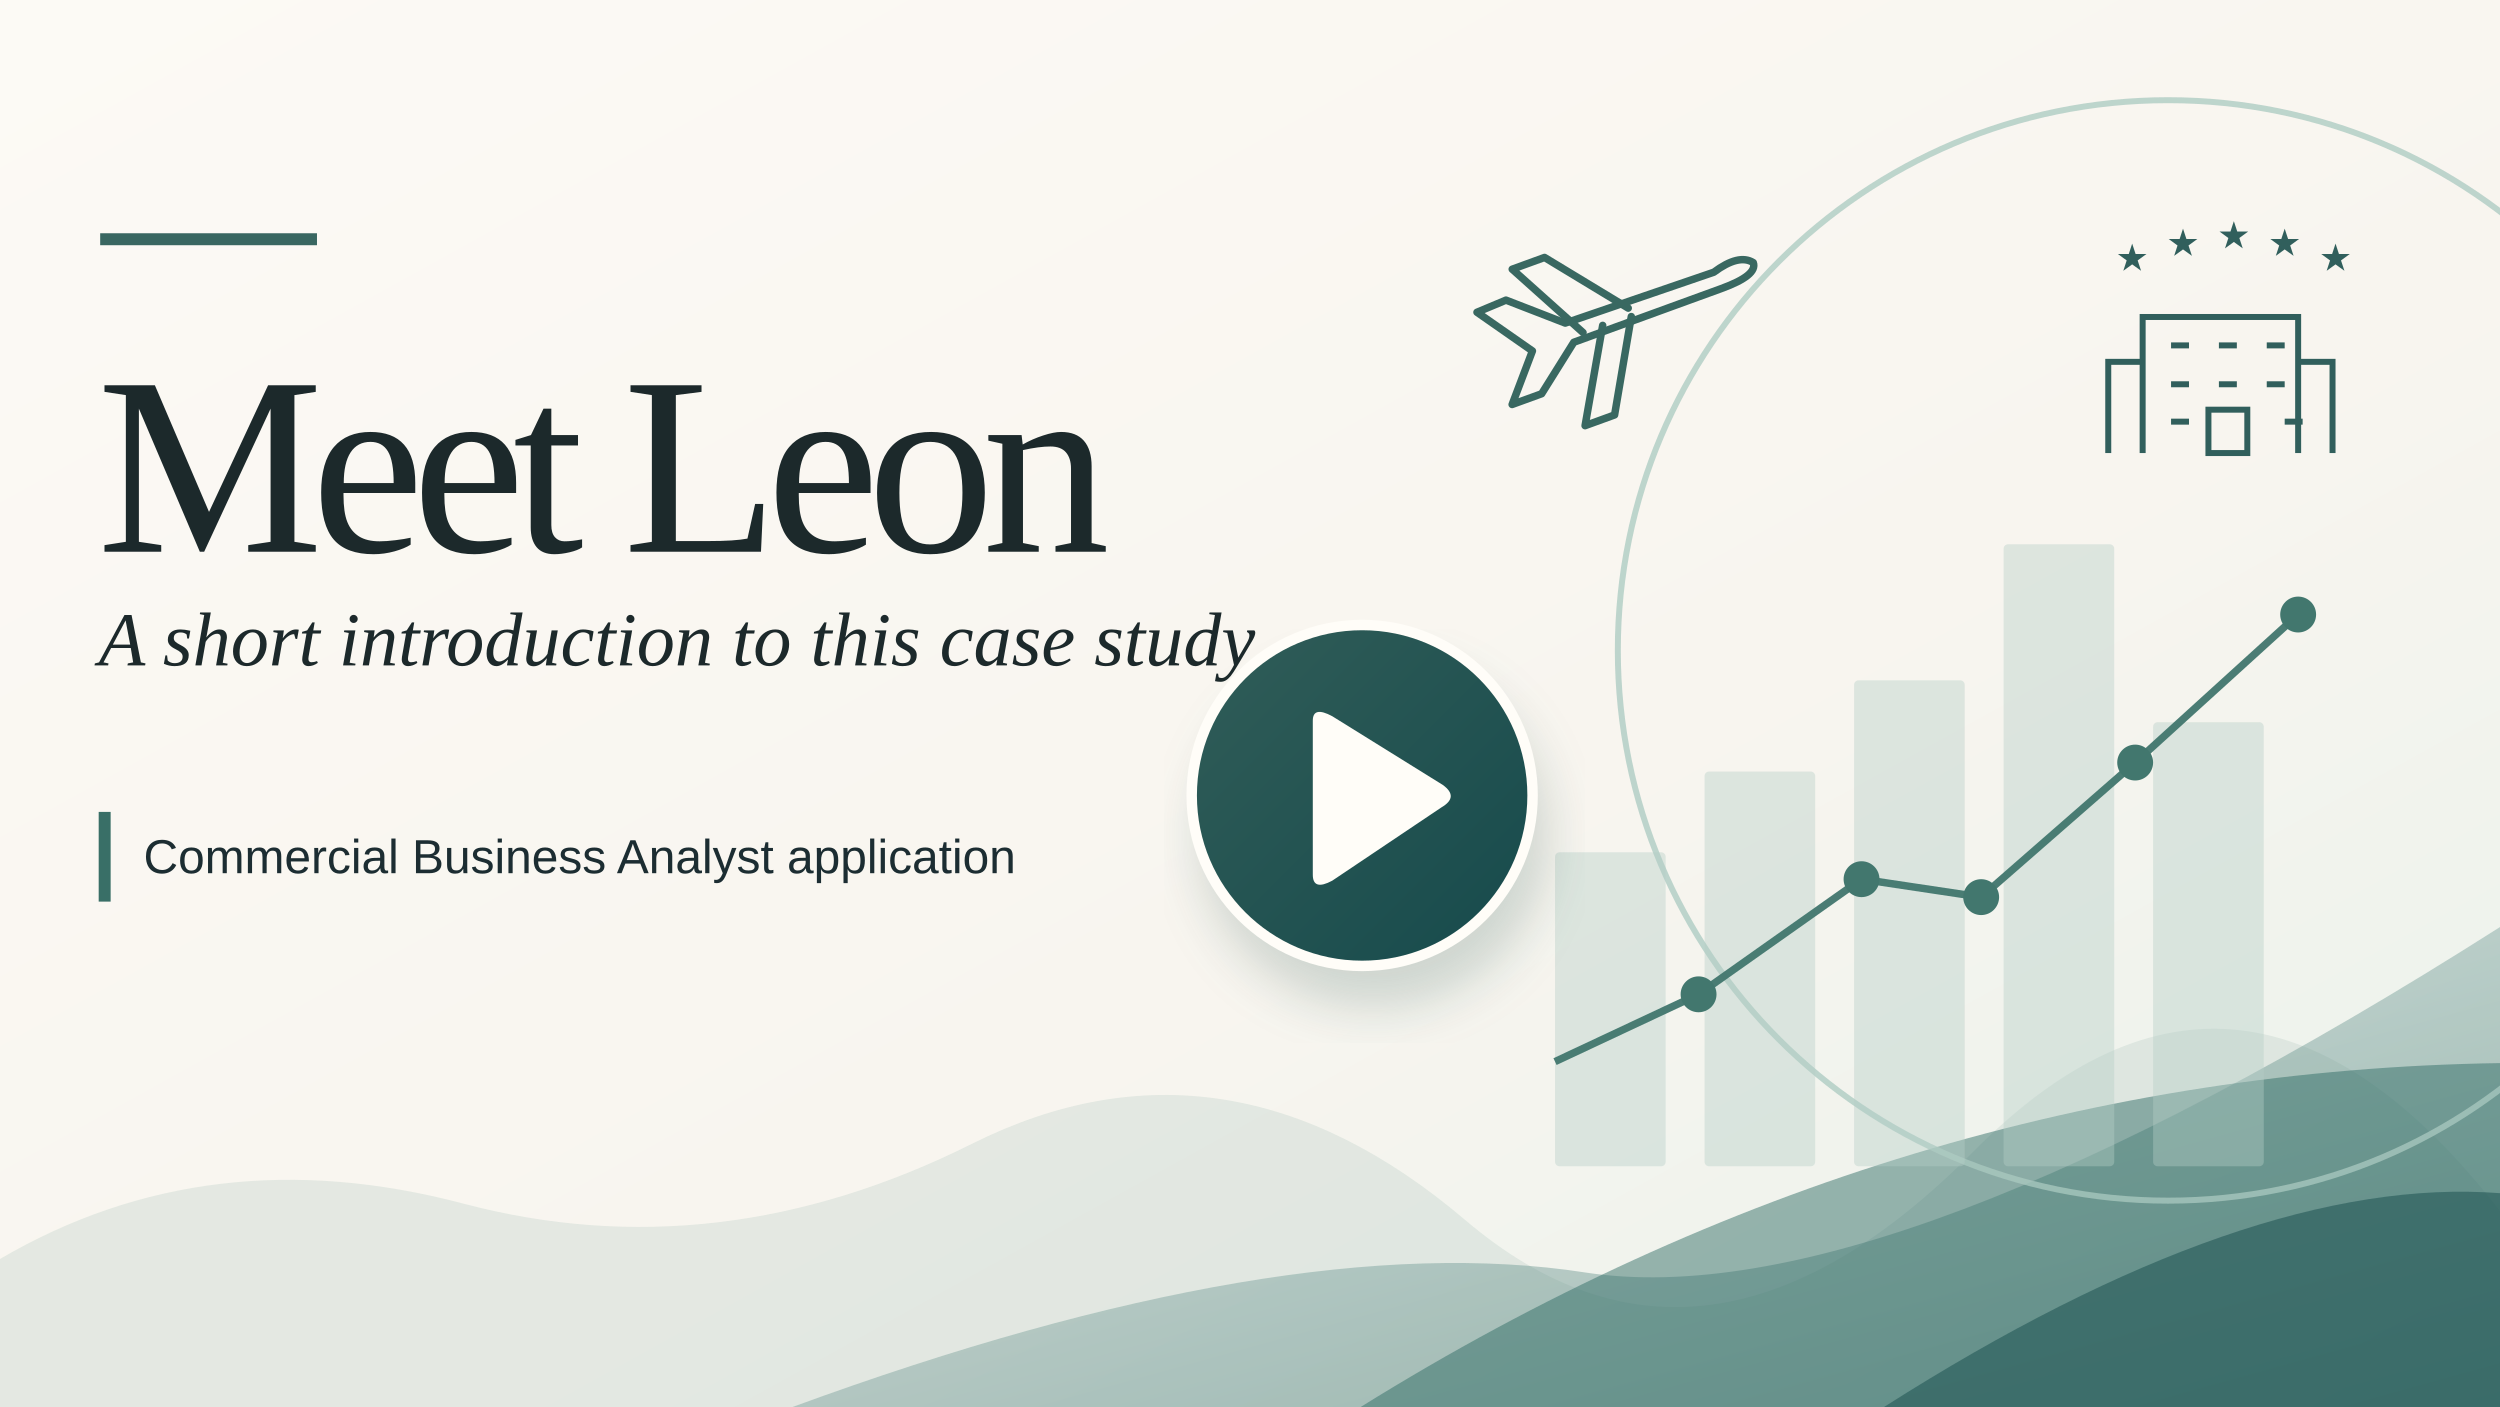
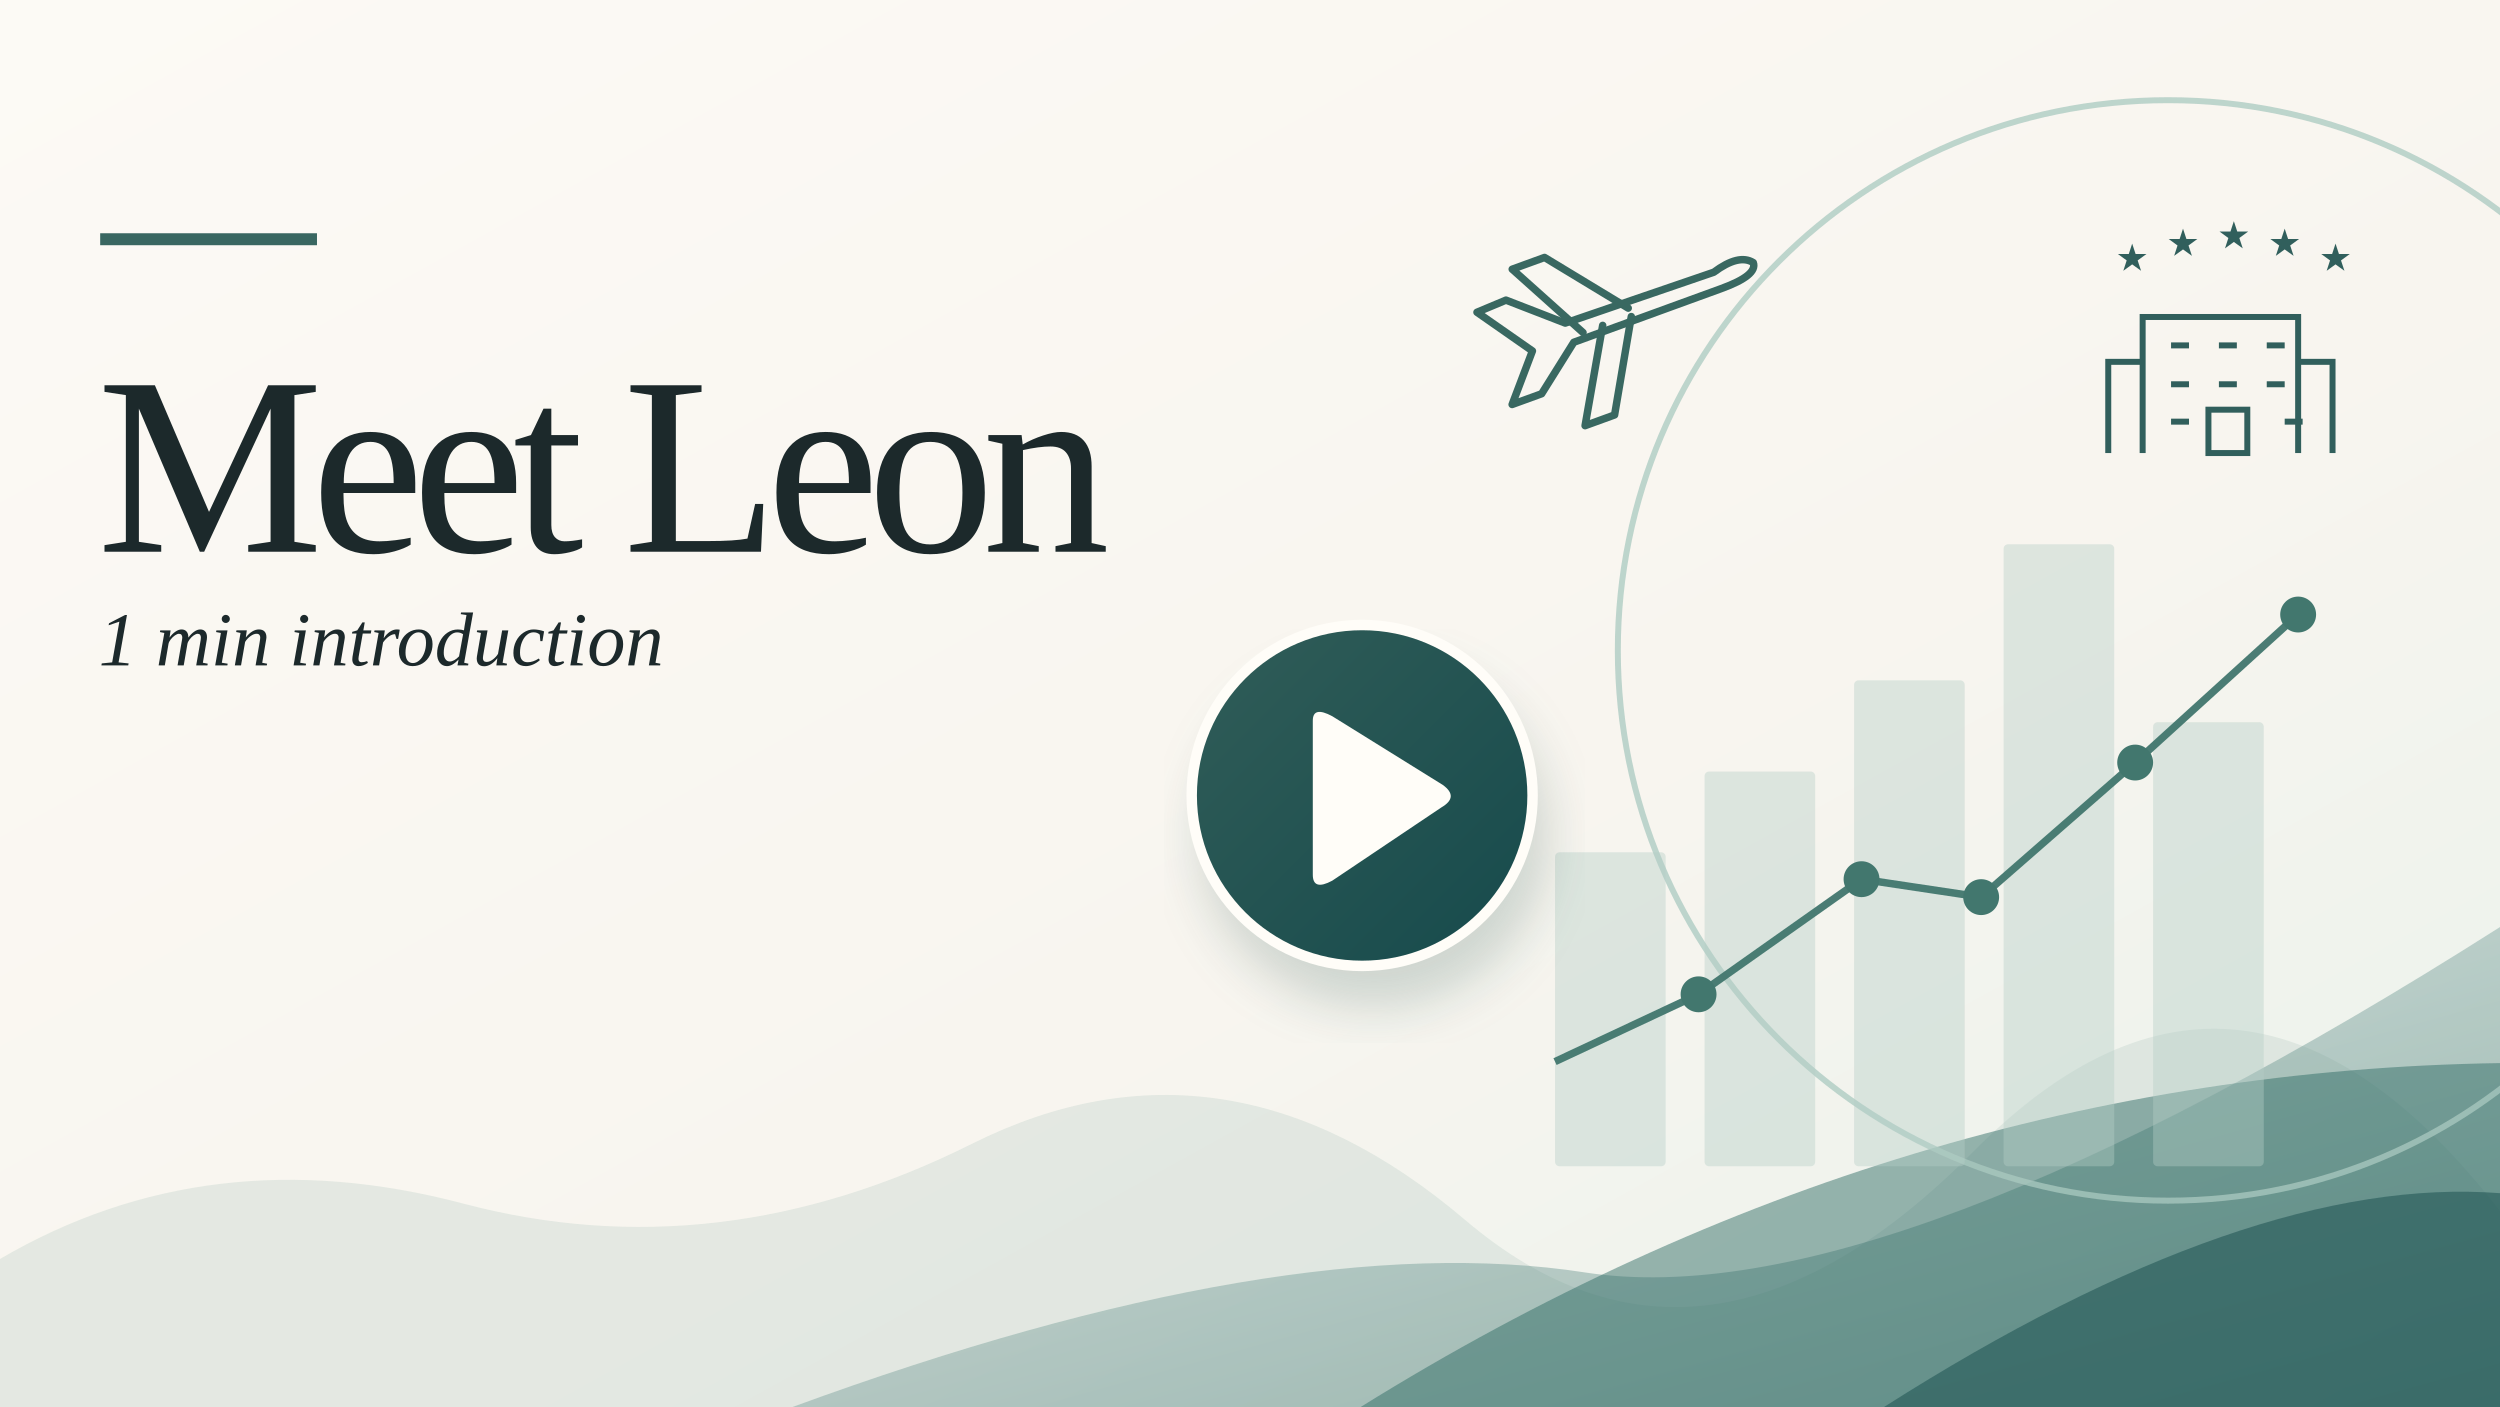
<svg xmlns="http://www.w3.org/2000/svg" viewBox="0 0 1672 941" width="1672" height="941" role="img" aria-labelledby="title desc">
  <defs>
    <linearGradient id="cream" x1="0" y1="0" x2="1" y2="1">
      <stop stop-color="#fcfaf5" />
      <stop offset=".6" stop-color="#f8f5ef" />
      <stop offset="1" stop-color="#e8f1eb" />
    </linearGradient>
    <linearGradient id="wave" x1="0" y1="0" x2="1" y2="1">
      <stop stop-color="#b9d6d0" />
      <stop offset="1" stop-color="#2b625d" />
    </linearGradient>
    <linearGradient id="teal" x1="0" y1="0" x2="1" y2="1">
      <stop stop-color="#315d58" />
      <stop offset="1" stop-color="#164a4c" />
    </linearGradient>
    <filter id="shadow">
      <feGaussianBlur stdDeviation="16" />
    </filter>
  </defs>
  <rect width="1672" height="941" fill="url(#cream)" />
  <path d="M0 842 Q140 760 310 805 T650 765 T980 816 T1320 770 T1672 810 L1672 941 L0 941Z" fill="#bed1c9" opacity=".36" />
  <path d="M530 941 Q860 820 1060 851 T1672 620 L1672 941Z" fill="url(#wave)" opacity=".43" />
  <path d="M910 941 Q1270 717 1672 711 L1672 941Z" fill="#2a6862" opacity=".47" />
  <path d="M1260 941 Q1505 785 1672 798 L1672 941Z" fill="#164c4c" opacity=".50" />
  <path d="M67 160 h145" stroke="#396761" stroke-width="8" />
  <text x="65" y="369" font-size="170" font-family="Georgia, 'Times New Roman', serif" fill="#1c292b" font-weight="400" letter-spacing="-8">Meet Leon</text>
-   <text x="66" y="445" font-size="51" font-style="italic" font-family="Georgia, 'Times New Roman', serif" fill="#1c292b">A short introduction to this case study</text>
-   <path d="M70 543 v60" stroke="#396f67" stroke-width="8" />
-   <text x="96" y="584" font-family="Arial, Helvetica, sans-serif" font-size="32" fill="#1c2d32">Commercial Business Analyst application</text>
+   <text x="66" y="445" font-size="51" font-style="italic" font-family="Georgia, 'Times New Roman', serif" fill="#1c292b">1 min introduction</text>
  <circle cx="1450" cy="435" r="368" fill="none" stroke="#aac9c0" stroke-width="4" opacity=".75" />
  <g fill="#b5cdc6" opacity=".40">
    <rect x="1040" y="570" width="74" height="210" rx="3" />
    <rect x="1140" y="516" width="74" height="264" rx="3" />
    <rect x="1240" y="455" width="74" height="325" rx="3" />
    <rect x="1340" y="364" width="74" height="416" rx="3" />
    <rect x="1440" y="483" width="74" height="297" rx="3" />
  </g>
  <path d="M1040 710 L1136 665 L1245 588 L1325 600 L1428 510 L1537 411" stroke="#42776e" stroke-width="5" fill="none" opacity=".95" />
  <g fill="#42776e">
    <circle cx="1136" cy="665" r="12" />
    <circle cx="1245" cy="588" r="12" />
    <circle cx="1325" cy="600" r="12" />
    <circle cx="1428" cy="510" r="12" />
    <circle cx="1537" cy="411" r="12" />
  </g>
  <g transform="translate(1050 216) rotate(-20)" stroke="#396861" stroke-width="5" fill="none" stroke-linejoin="round" stroke-linecap="round">
    <path d="M-2 13 L103 13 Q129 13 129 4 Q122 -5 102 1 L-3 -1 L-35 -29 L-56 -28 L-30 9 L-55 38 L-34 38Z" />
    <path d="M40 4 L-1 -47 L-24 -47 L6 9" />
    <path d="M40 10 L7 68 L-14 68 L20 9" />
  </g>
  <g transform="translate(1490 202)" stroke="#315f5c" stroke-width="4" fill="none">
    <path d="M-57 101V10H47V101M-80 101V40H-57M70 101V40H47" />
    <rect x="-13" y="72" width="26" height="29" />
    <path d="M-38 29h12m20 0H6m20 0h12M-38 55h12m20 0H6m20 0h12M-38 80h12m64 0h12" />
  </g>
  <g fill="#315f5c" font-size="25" font-family="Arial, sans-serif" text-anchor="middle">
    <text x="1426" y="181">★</text>
    <text x="1460" y="171">★</text>
    <text x="1494" y="166">★</text>
    <text x="1528" y="171">★</text>
    <text x="1562" y="181">★</text>
  </g>
  <ellipse cx="919" cy="559" rx="117" ry="115" fill="#315c57" opacity=".21" filter="url(#shadow)" />
  <circle cx="911" cy="532" r="114" fill="url(#teal)" stroke="#fffdf8" stroke-width="7" />
  <path d="M878 482 Q878 472 891 479 L965 525 Q976 533 964 540 L891 589 Q878 596 878 585Z" fill="#fffdf8" />
</svg>
